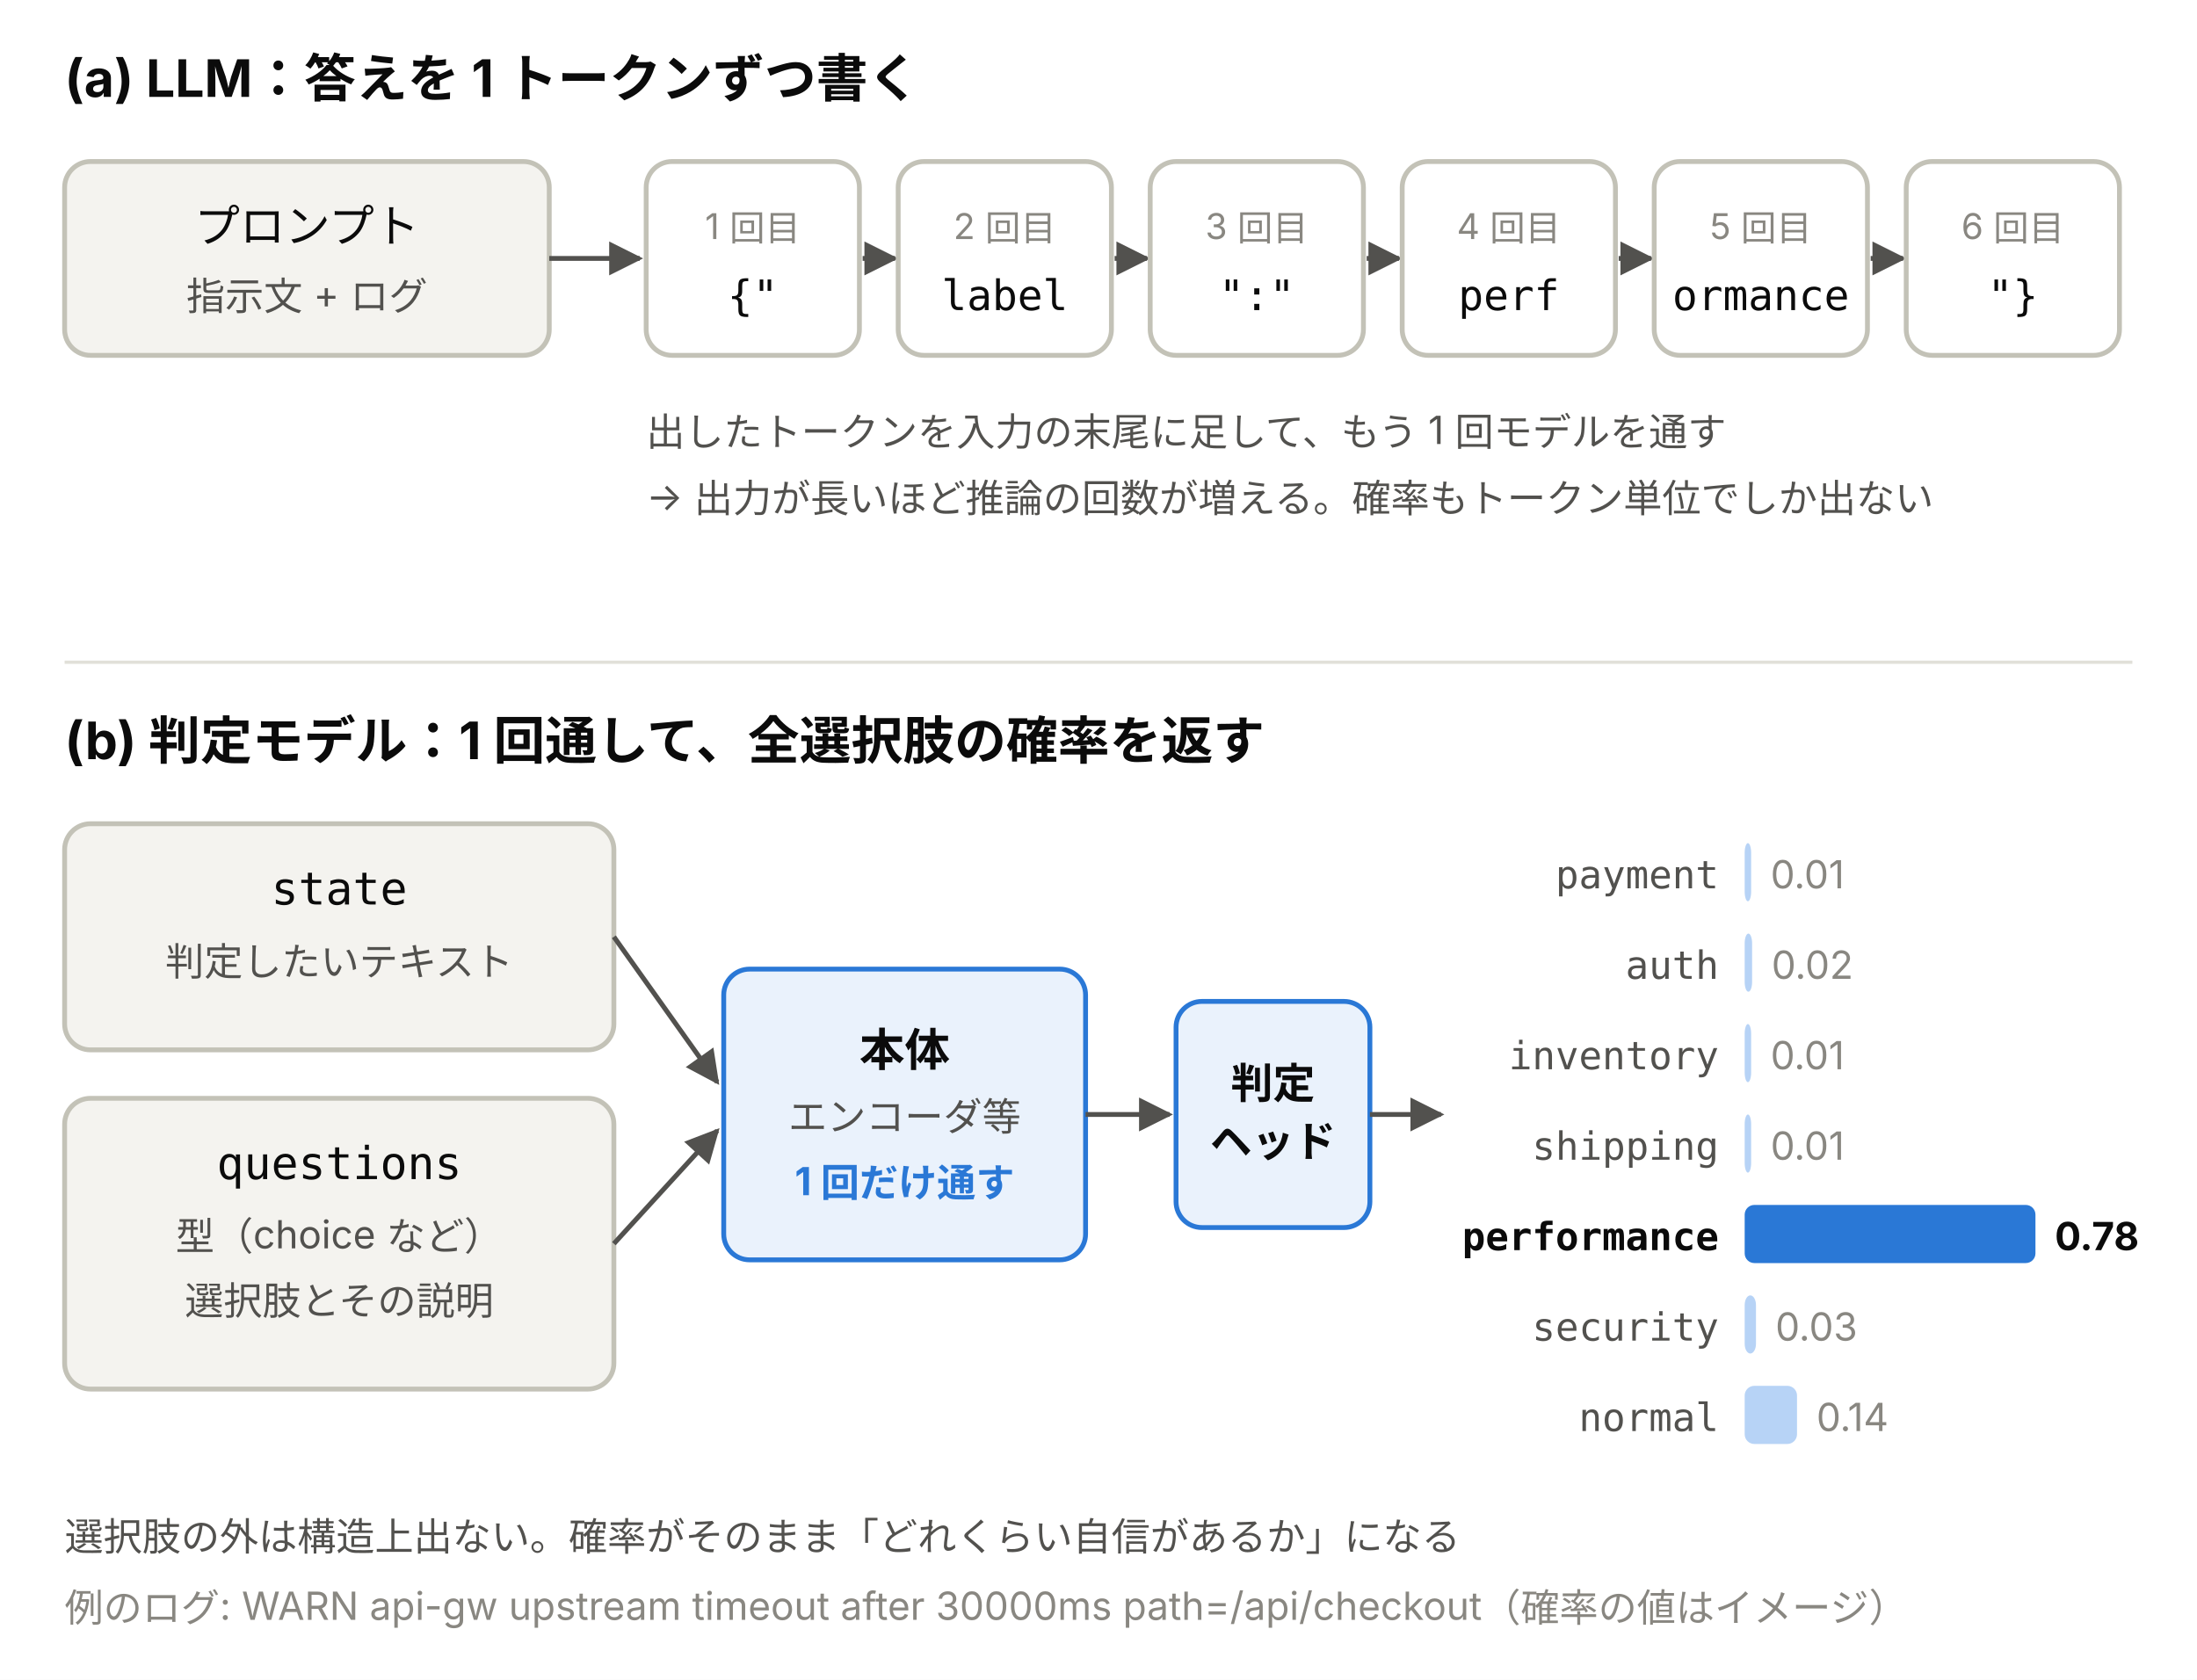
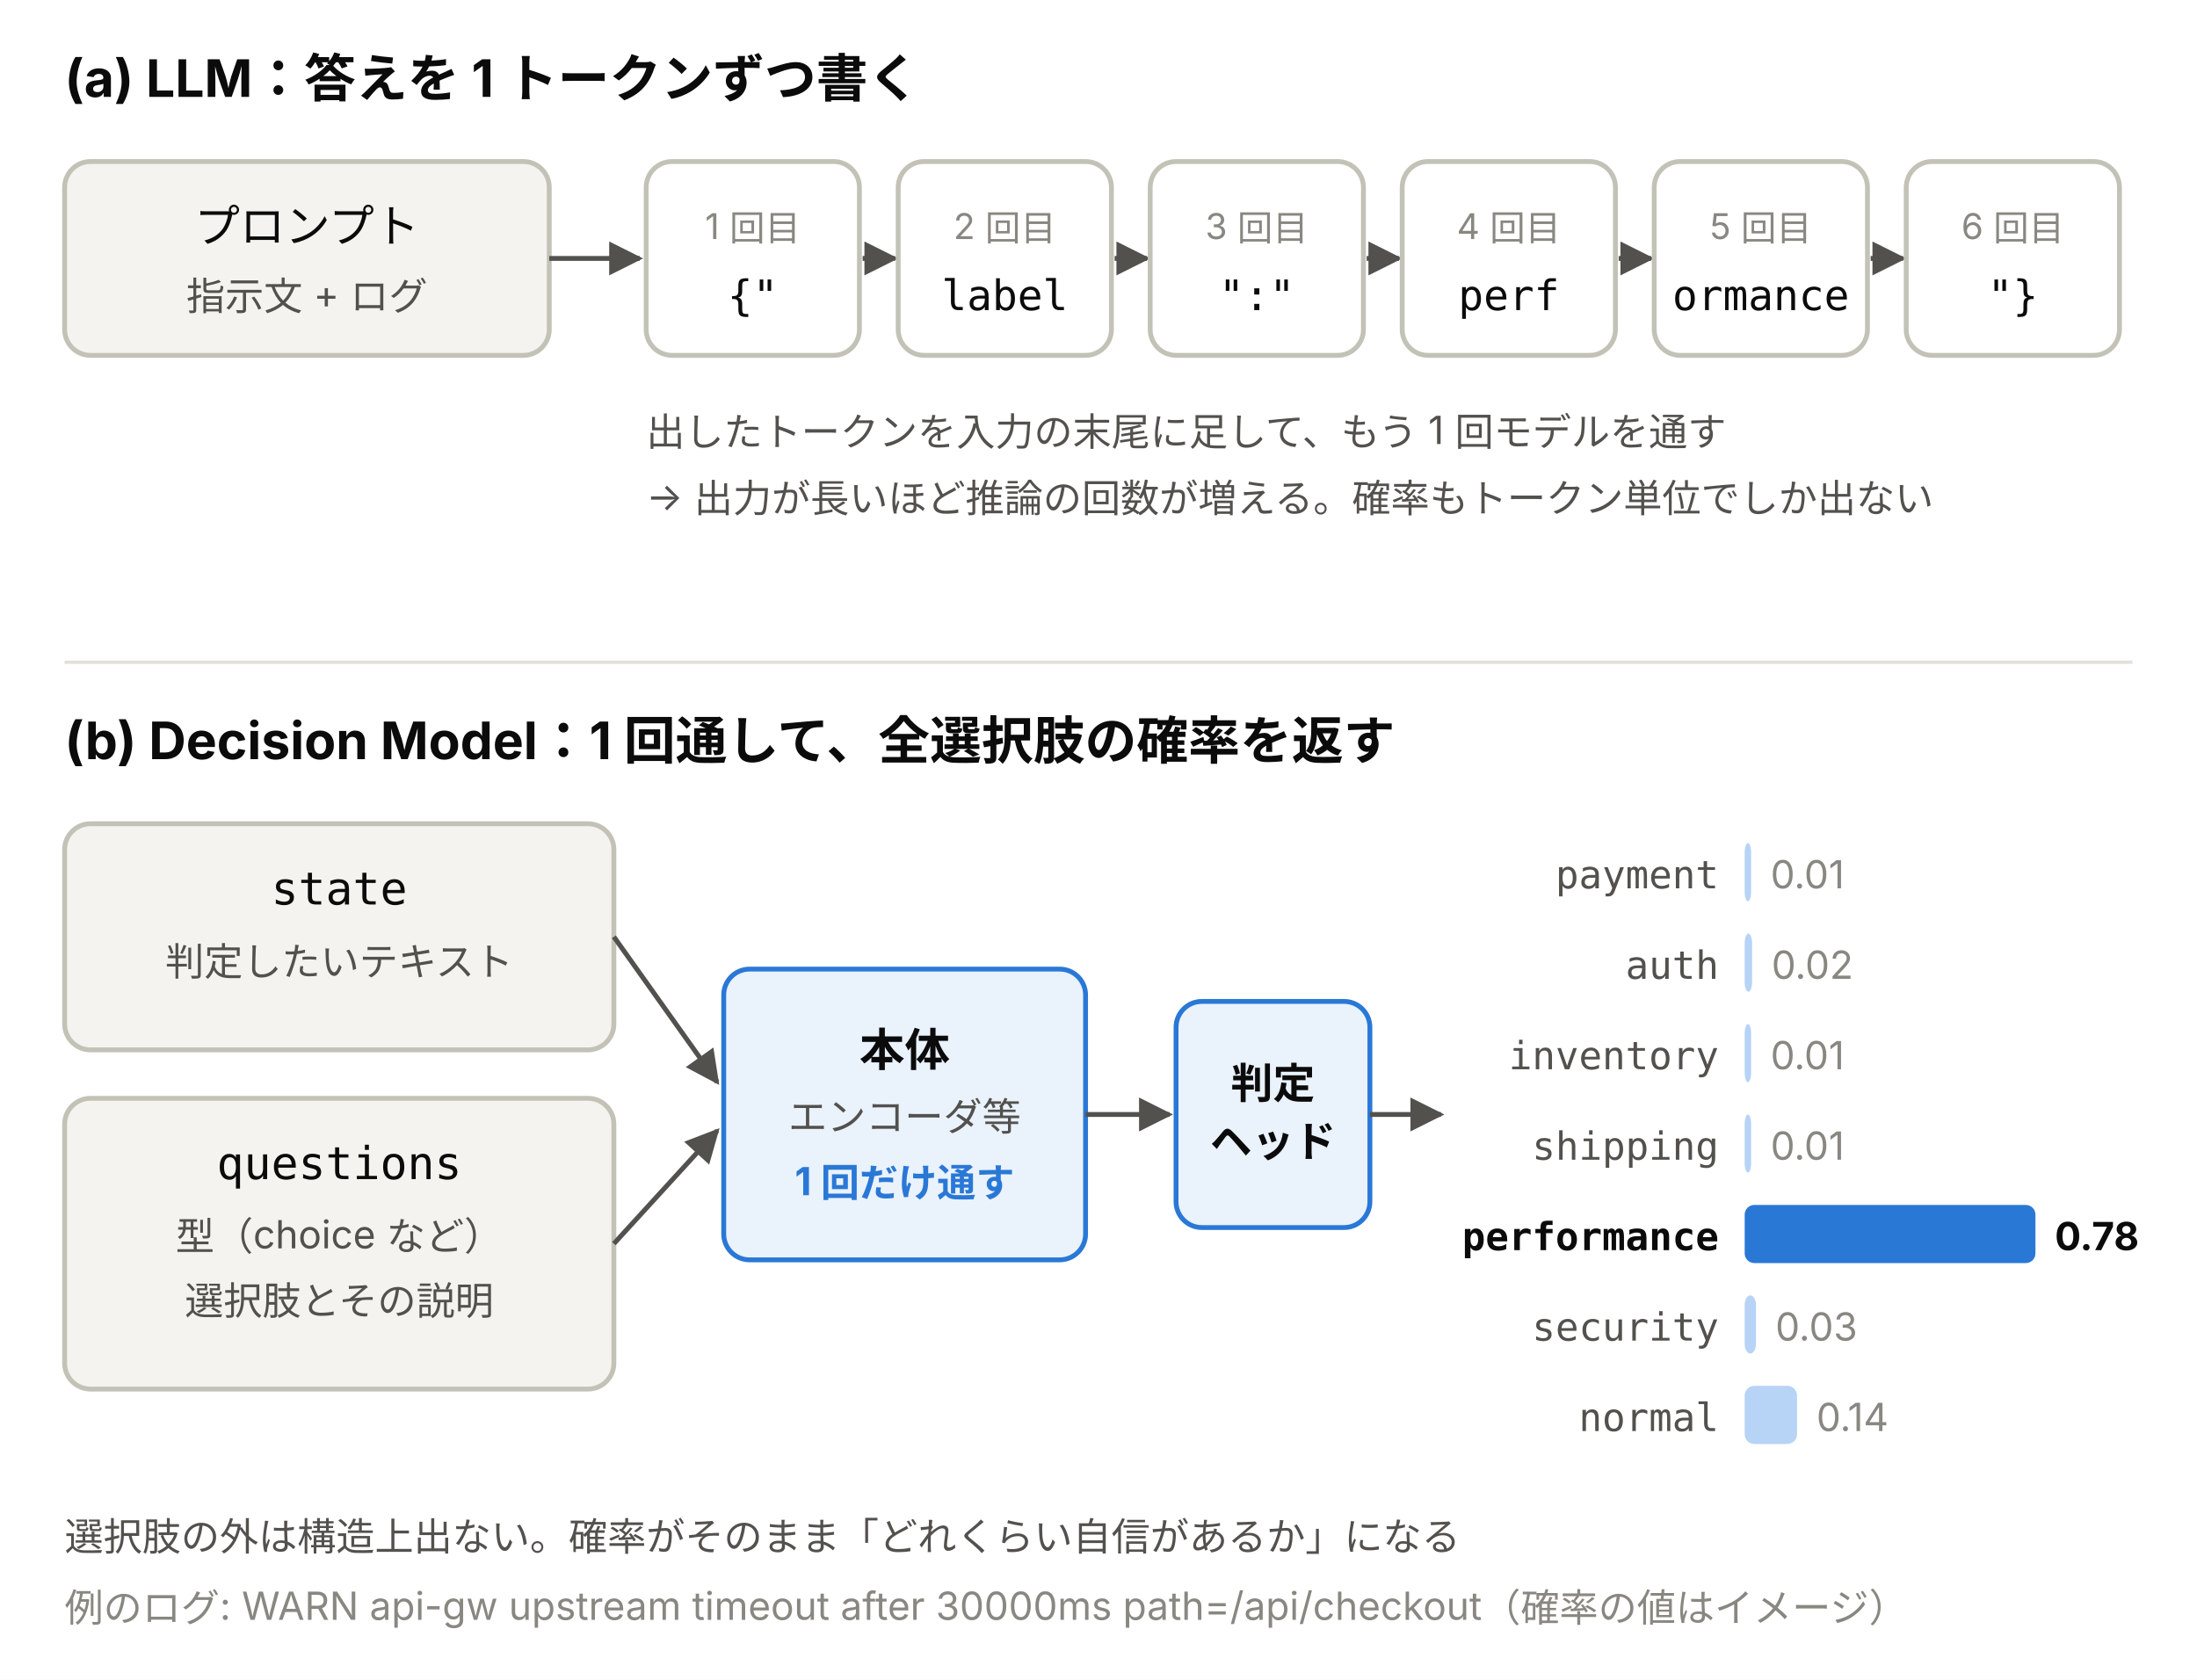
- <svg xmlns="http://www.w3.org/2000/svg" viewBox="0 0 680 520" width="680" height="520" role="img" aria-label="LLM と判定モデルの推論の違い" font-family="system-ui, -apple-system, 'Hiragino Sans', 'Yu Gothic', 'IPAGothic', sans-serif">
+ <svg xmlns="http://www.w3.org/2000/svg" viewBox="0 0 680 520" width="680" height="520" role="img" aria-label="LLM と Decision Model の推論の違い" font-family="system-ui, -apple-system, 'Hiragino Sans', 'Yu Gothic', 'IPAGothic', sans-serif">
  <rect width="680" height="520" fill="#ffffff" />
  <defs>
    <marker id="ah" viewBox="0 0 10 10" refX="9" refY="5" markerWidth="7" markerHeight="7" orient="auto-start-reverse">
      <path d="M0,0 L10,5 L0,10 z" fill="#52514e" />
    </marker>
  </defs>
  <text x="20.0" y="30.0" font-size="16" fill="#0b0b0b" text-anchor="start" font-weight="bold">(a) LLM：答えを 1 トークンずつ書く</text>
  <rect x="20" y="50" width="150" height="60" rx="8" fill="#f4f3ef" stroke="#c3c2b7" stroke-width="1.5" />
  <text x="95.0" y="75.0" font-size="14" fill="#0b0b0b" text-anchor="middle" font-weight="normal">プロンプト</text>
  <text x="95.0" y="96.0" font-size="12" fill="#52514e" text-anchor="middle" font-weight="normal">指示文 + ログ</text>
  <rect x="200" y="50" width="66" height="60" rx="8" fill="#ffffff" stroke="#c3c2b7" stroke-width="1.5" />
  <text x="233.0" y="74.0" font-size="11" fill="#898781" text-anchor="middle" font-weight="normal">1 回目</text>
  <text x="233.0" y="96.0" font-size="13" fill="#0b0b0b" text-anchor="middle" font-weight="normal" font-family="ui-monospace, 'SF Mono', Menlo, monospace">{"</text>
  <line x1="267" y1="80" x2="277" y2="80" stroke="#52514e" stroke-width="1.5" marker-end="url(#ah)" />
  <rect x="278" y="50" width="66" height="60" rx="8" fill="#ffffff" stroke="#c3c2b7" stroke-width="1.5" />
  <text x="311.0" y="74.0" font-size="11" fill="#898781" text-anchor="middle" font-weight="normal">2 回目</text>
  <text x="311.0" y="96.0" font-size="13" fill="#0b0b0b" text-anchor="middle" font-weight="normal" font-family="ui-monospace, 'SF Mono', Menlo, monospace">label</text>
  <line x1="345" y1="80" x2="355" y2="80" stroke="#52514e" stroke-width="1.5" marker-end="url(#ah)" />
  <rect x="356" y="50" width="66" height="60" rx="8" fill="#ffffff" stroke="#c3c2b7" stroke-width="1.5" />
  <text x="389.0" y="74.0" font-size="11" fill="#898781" text-anchor="middle" font-weight="normal">3 回目</text>
  <text x="389.0" y="96.0" font-size="13" fill="#0b0b0b" text-anchor="middle" font-weight="normal" font-family="ui-monospace, 'SF Mono', Menlo, monospace">":"</text>
  <line x1="423" y1="80" x2="433" y2="80" stroke="#52514e" stroke-width="1.5" marker-end="url(#ah)" />
  <rect x="434" y="50" width="66" height="60" rx="8" fill="#ffffff" stroke="#c3c2b7" stroke-width="1.5" />
  <text x="467.0" y="74.0" font-size="11" fill="#898781" text-anchor="middle" font-weight="normal">4 回目</text>
  <text x="467.0" y="96.0" font-size="13" fill="#0b0b0b" text-anchor="middle" font-weight="normal" font-family="ui-monospace, 'SF Mono', Menlo, monospace">perf</text>
  <line x1="501" y1="80" x2="511" y2="80" stroke="#52514e" stroke-width="1.5" marker-end="url(#ah)" />
  <rect x="512" y="50" width="66" height="60" rx="8" fill="#ffffff" stroke="#c3c2b7" stroke-width="1.5" />
  <text x="545.0" y="74.0" font-size="11" fill="#898781" text-anchor="middle" font-weight="normal">5 回目</text>
  <text x="545.0" y="96.0" font-size="13" fill="#0b0b0b" text-anchor="middle" font-weight="normal" font-family="ui-monospace, 'SF Mono', Menlo, monospace">ormance</text>
  <line x1="579" y1="80" x2="589" y2="80" stroke="#52514e" stroke-width="1.5" marker-end="url(#ah)" />
  <rect x="590" y="50" width="66" height="60" rx="8" fill="#ffffff" stroke="#c3c2b7" stroke-width="1.5" />
  <text x="623.0" y="74.0" font-size="11" fill="#898781" text-anchor="middle" font-weight="normal">6 回目</text>
  <text x="623.0" y="96.0" font-size="13" fill="#0b0b0b" text-anchor="middle" font-weight="normal" font-family="ui-monospace, 'SF Mono', Menlo, monospace">"}</text>
  <line x1="170" y1="80" x2="198" y2="80" stroke="#52514e" stroke-width="1.5" marker-end="url(#ah)" />
  <text x="200.0" y="138.0" font-size="12" fill="#52514e" text-anchor="start" font-weight="normal">出したトークンを入力の末尾に足して、もう 1 回モデルを通す</text>
  <text x="200.0" y="158.0" font-size="12" fill="#52514e" text-anchor="start" font-weight="normal">→ 出力が長いほど推論の回数が増える。確率もトークン単位でしか出ない</text>
  <line x1="20" y1="205" x2="660" y2="205" stroke="#e1e0d9" />
-   <text x="20.0" y="235.0" font-size="16" fill="#0b0b0b" text-anchor="start" font-weight="bold">(b) 判定モデル：1 回通して、全選択肢の確率を返す</text>
+   <text x="20.0" y="235.0" font-size="16" fill="#0b0b0b" text-anchor="start" font-weight="bold">(b) Decision Model：1 回通して、全選択肢の確率を返す</text>
  <rect x="20" y="255" width="170" height="70" rx="8" fill="#f4f3ef" stroke="#c3c2b7" stroke-width="1.5" />
  <text x="105.0" y="280.0" font-size="14" fill="#0b0b0b" text-anchor="middle" font-weight="normal" font-family="ui-monospace, 'SF Mono', Menlo, monospace">state</text>
  <text x="105.0" y="302.0" font-size="12" fill="#52514e" text-anchor="middle" font-weight="normal">判定したいテキスト</text>
  <rect x="20" y="340" width="170" height="90" rx="8" fill="#f4f3ef" stroke="#c3c2b7" stroke-width="1.5" />
  <text x="105.0" y="365.0" font-size="14" fill="#0b0b0b" text-anchor="middle" font-weight="normal" font-family="ui-monospace, 'SF Mono', Menlo, monospace">questions</text>
  <text x="105.0" y="387.0" font-size="12" fill="#52514e" text-anchor="middle" font-weight="normal">型（choice など）</text>
  <text x="105.0" y="407.0" font-size="12" fill="#52514e" text-anchor="middle" font-weight="normal">選択肢とその説明</text>
  <line x1="190" y1="290" x2="222" y2="335" stroke="#52514e" stroke-width="1.5" marker-end="url(#ah)" />
  <line x1="190" y1="385" x2="222" y2="350" stroke="#52514e" stroke-width="1.5" marker-end="url(#ah)" />
  <rect x="224" y="300" width="112" height="90" rx="8" fill="#eaf2fc" stroke="#2a78d6" stroke-width="1.5" />
  <text x="280.0" y="330.0" font-size="14" fill="#0b0b0b" text-anchor="middle" font-weight="bold">本体</text>
  <text x="280.0" y="350.0" font-size="12" fill="#52514e" text-anchor="middle" font-weight="normal">エンコーダ等</text>
  <text x="280.0" y="370.0" font-size="12" fill="#2a78d6" text-anchor="middle" font-weight="bold">1 回だけ通す</text>
  <line x1="336" y1="345" x2="362" y2="345" stroke="#52514e" stroke-width="1.5" marker-end="url(#ah)" />
  <rect x="364" y="310" width="60" height="70" rx="8" fill="#eaf2fc" stroke="#2a78d6" stroke-width="1.5" />
  <text x="394.0" y="340.0" font-size="13" fill="#0b0b0b" text-anchor="middle" font-weight="bold">判定</text>
  <text x="394.0" y="358.0" font-size="13" fill="#0b0b0b" text-anchor="middle" font-weight="bold">ヘッド</text>
  <line x1="424" y1="345" x2="446" y2="345" stroke="#52514e" stroke-width="1.5" marker-end="url(#ah)" />
  <text x="532.0" y="275.0" font-size="12" fill="#52514e" text-anchor="end" font-weight="normal" font-family="ui-monospace, 'SF Mono', Menlo, monospace">payment</text>
  <rect x="540" y="261" width="2.0" height="18" rx="3" fill="#b7d3f6" />
  <text x="548.0" y="275.0" font-size="12" fill="#898781" text-anchor="start" font-weight="normal">0.01</text>
  <text x="532.0" y="303.0" font-size="12" fill="#52514e" text-anchor="end" font-weight="normal" font-family="ui-monospace, 'SF Mono', Menlo, monospace">auth</text>
  <rect x="540" y="289" width="2.3" height="18" rx="3" fill="#b7d3f6" />
  <text x="548.3" y="303.0" font-size="12" fill="#898781" text-anchor="start" font-weight="normal">0.02</text>
  <text x="532.0" y="331.0" font-size="12" fill="#52514e" text-anchor="end" font-weight="normal" font-family="ui-monospace, 'SF Mono', Menlo, monospace">inventory</text>
  <rect x="540" y="317" width="2.0" height="18" rx="3" fill="#b7d3f6" />
  <text x="548.0" y="331.0" font-size="12" fill="#898781" text-anchor="start" font-weight="normal">0.01</text>
  <text x="532.0" y="359.0" font-size="12" fill="#52514e" text-anchor="end" font-weight="normal" font-family="ui-monospace, 'SF Mono', Menlo, monospace">shipping</text>
  <rect x="540" y="345" width="2.0" height="18" rx="3" fill="#b7d3f6" />
  <text x="548.0" y="359.0" font-size="12" fill="#898781" text-anchor="start" font-weight="normal">0.01</text>
  <text x="532.0" y="387.0" font-size="12" fill="#0b0b0b" text-anchor="end" font-weight="bold" font-family="ui-monospace, 'SF Mono', Menlo, monospace">performance</text>
  <rect x="540" y="373" width="90.0" height="18" rx="3" fill="#2a78d6" />
  <text x="636.0" y="387.0" font-size="12" fill="#0b0b0b" text-anchor="start" font-weight="bold">0.78</text>
  <text x="532.0" y="415.0" font-size="12" fill="#52514e" text-anchor="end" font-weight="normal" font-family="ui-monospace, 'SF Mono', Menlo, monospace">security</text>
  <rect x="540" y="401" width="3.5" height="18" rx="3" fill="#b7d3f6" />
  <text x="549.5" y="415.0" font-size="12" fill="#898781" text-anchor="start" font-weight="normal">0.03</text>
  <text x="532.0" y="443.0" font-size="12" fill="#52514e" text-anchor="end" font-weight="normal" font-family="ui-monospace, 'SF Mono', Menlo, monospace">normal</text>
  <rect x="540" y="429" width="16.2" height="18" rx="3" fill="#b7d3f6" />
  <text x="562.2" y="443.0" font-size="12" fill="#898781" text-anchor="start" font-weight="normal">0.14</text>
  <text x="20.0" y="480.0" font-size="12" fill="#52514e" text-anchor="start" font-weight="normal">選択肢の外は構造上出ない。確率がそのまま「どれくらい自信があるか」になる</text>
  <text x="20.0" y="502.0" font-size="12" fill="#898781" text-anchor="start" font-weight="normal">例のログ: WARN api-gw upstream timeout after 30000ms path=/api/checkout（確率の値はイメージ）</text>
</svg>
